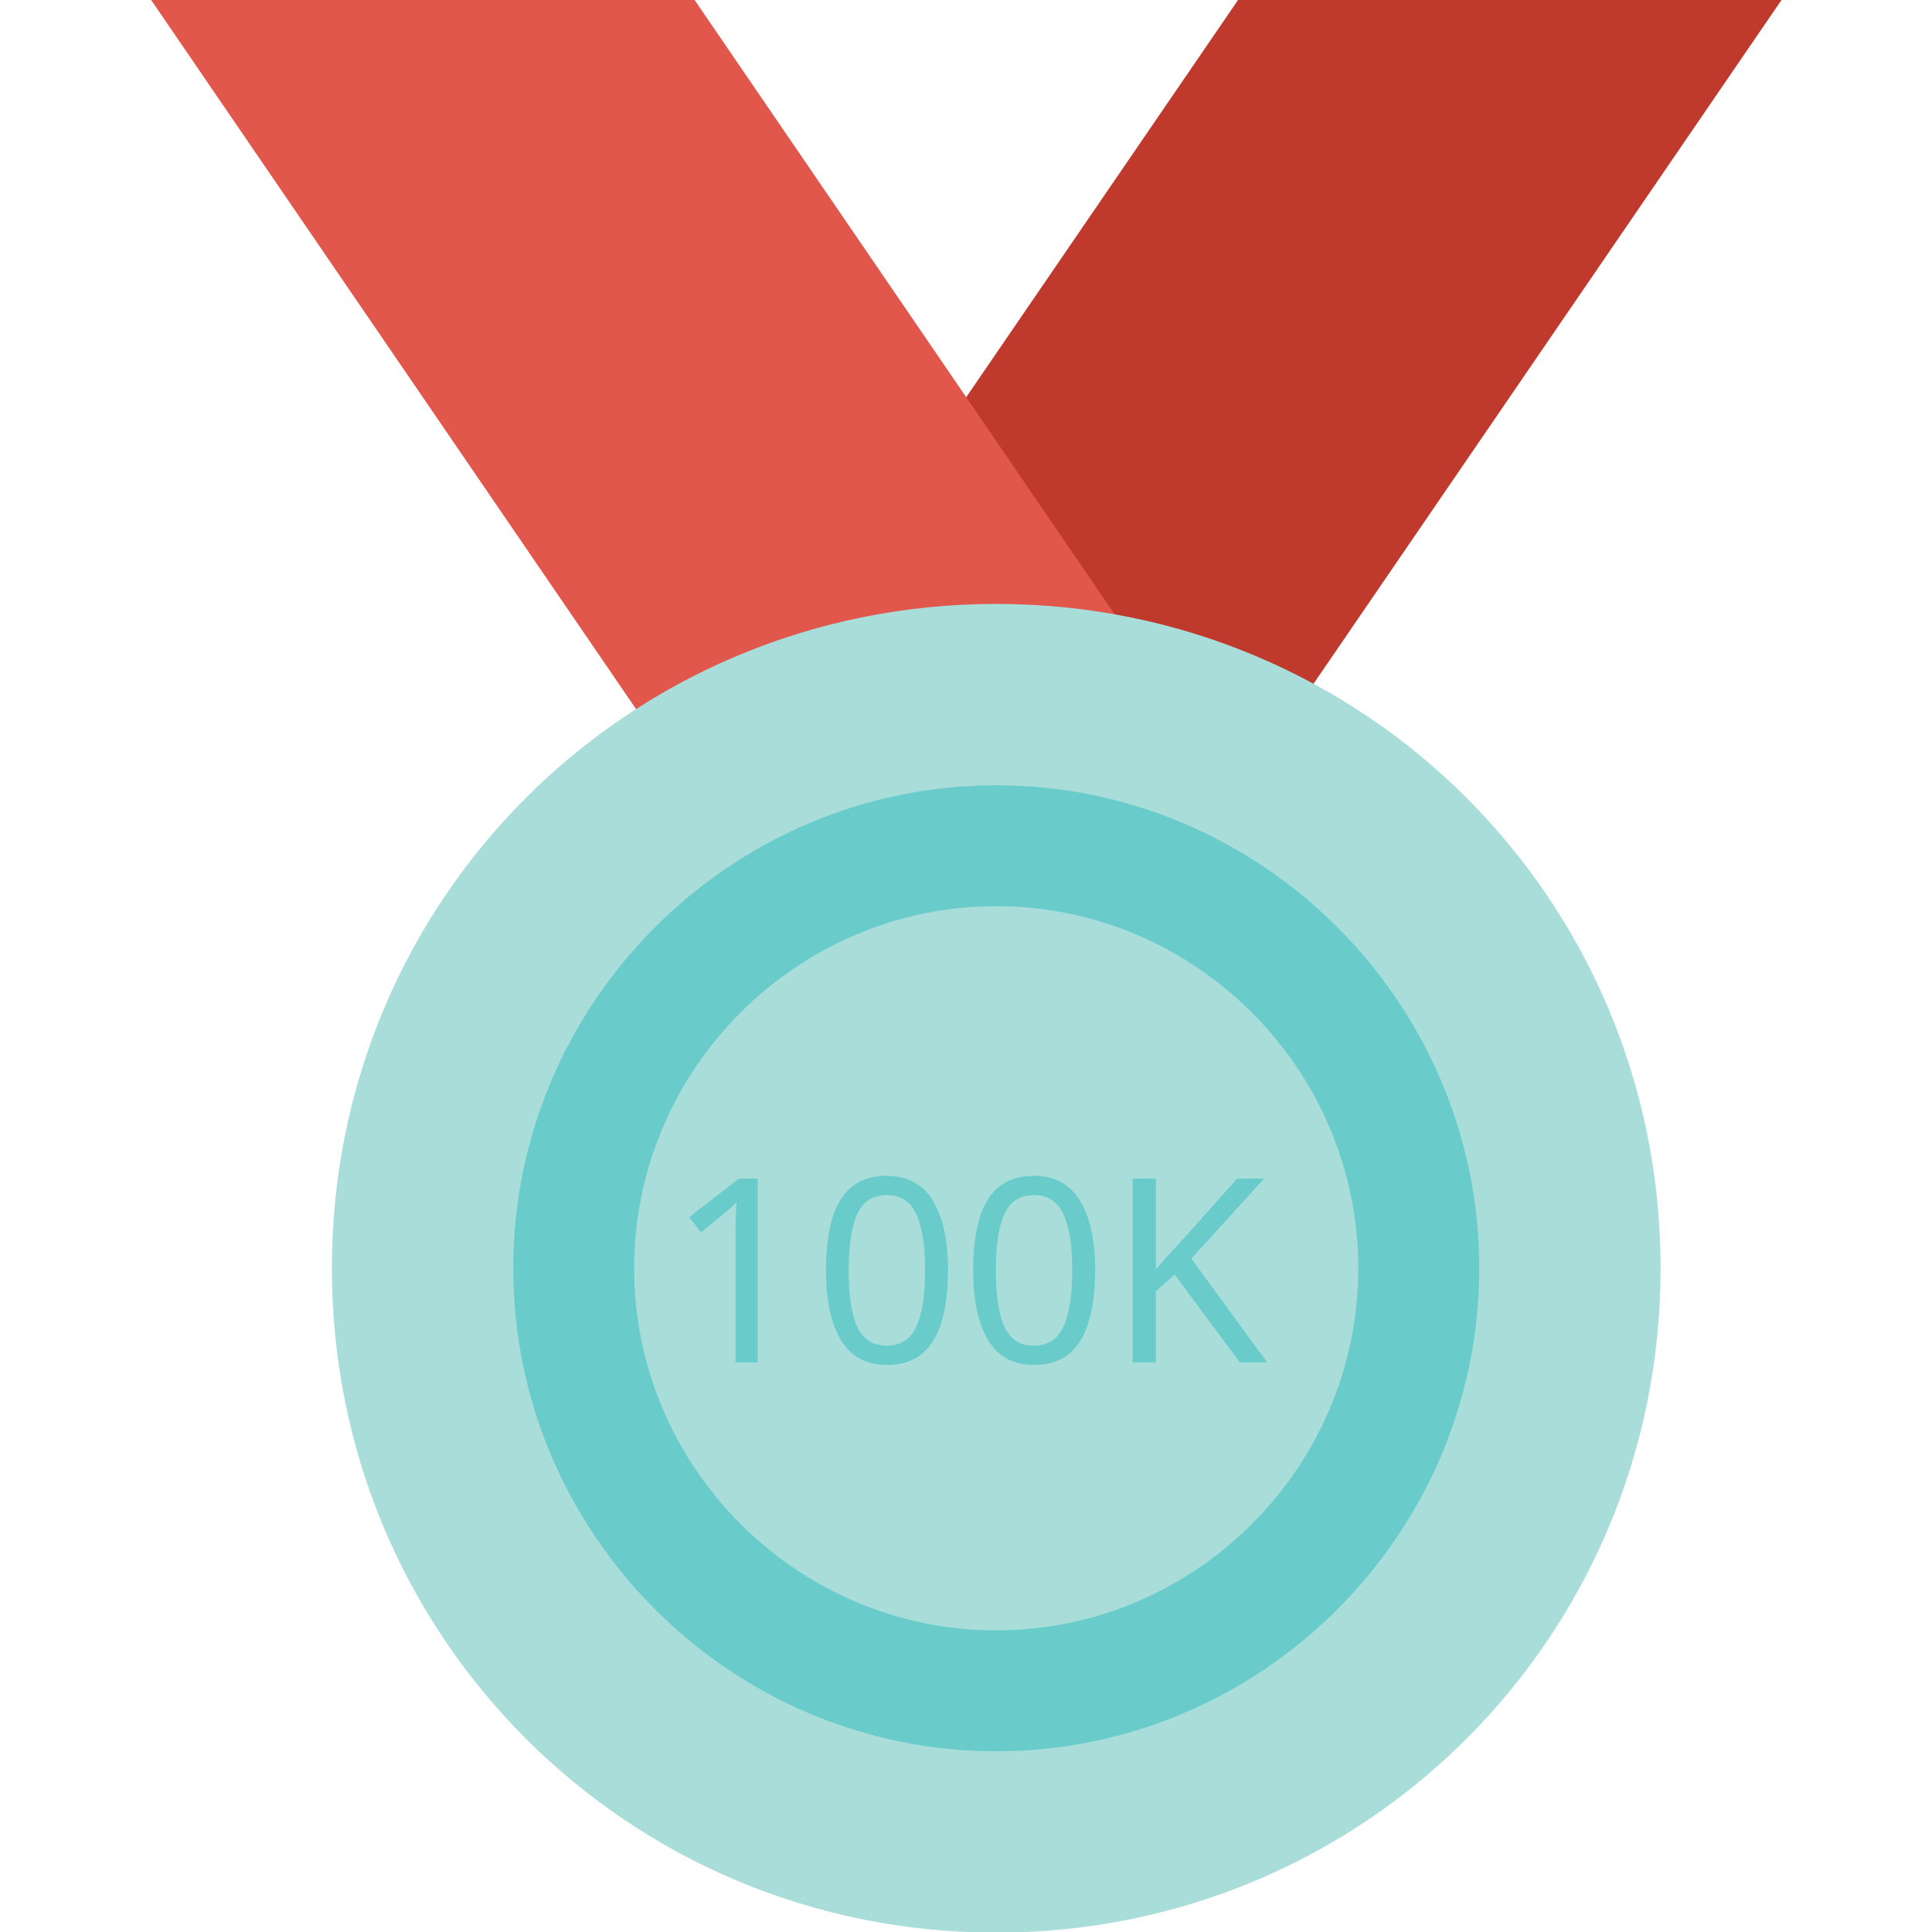
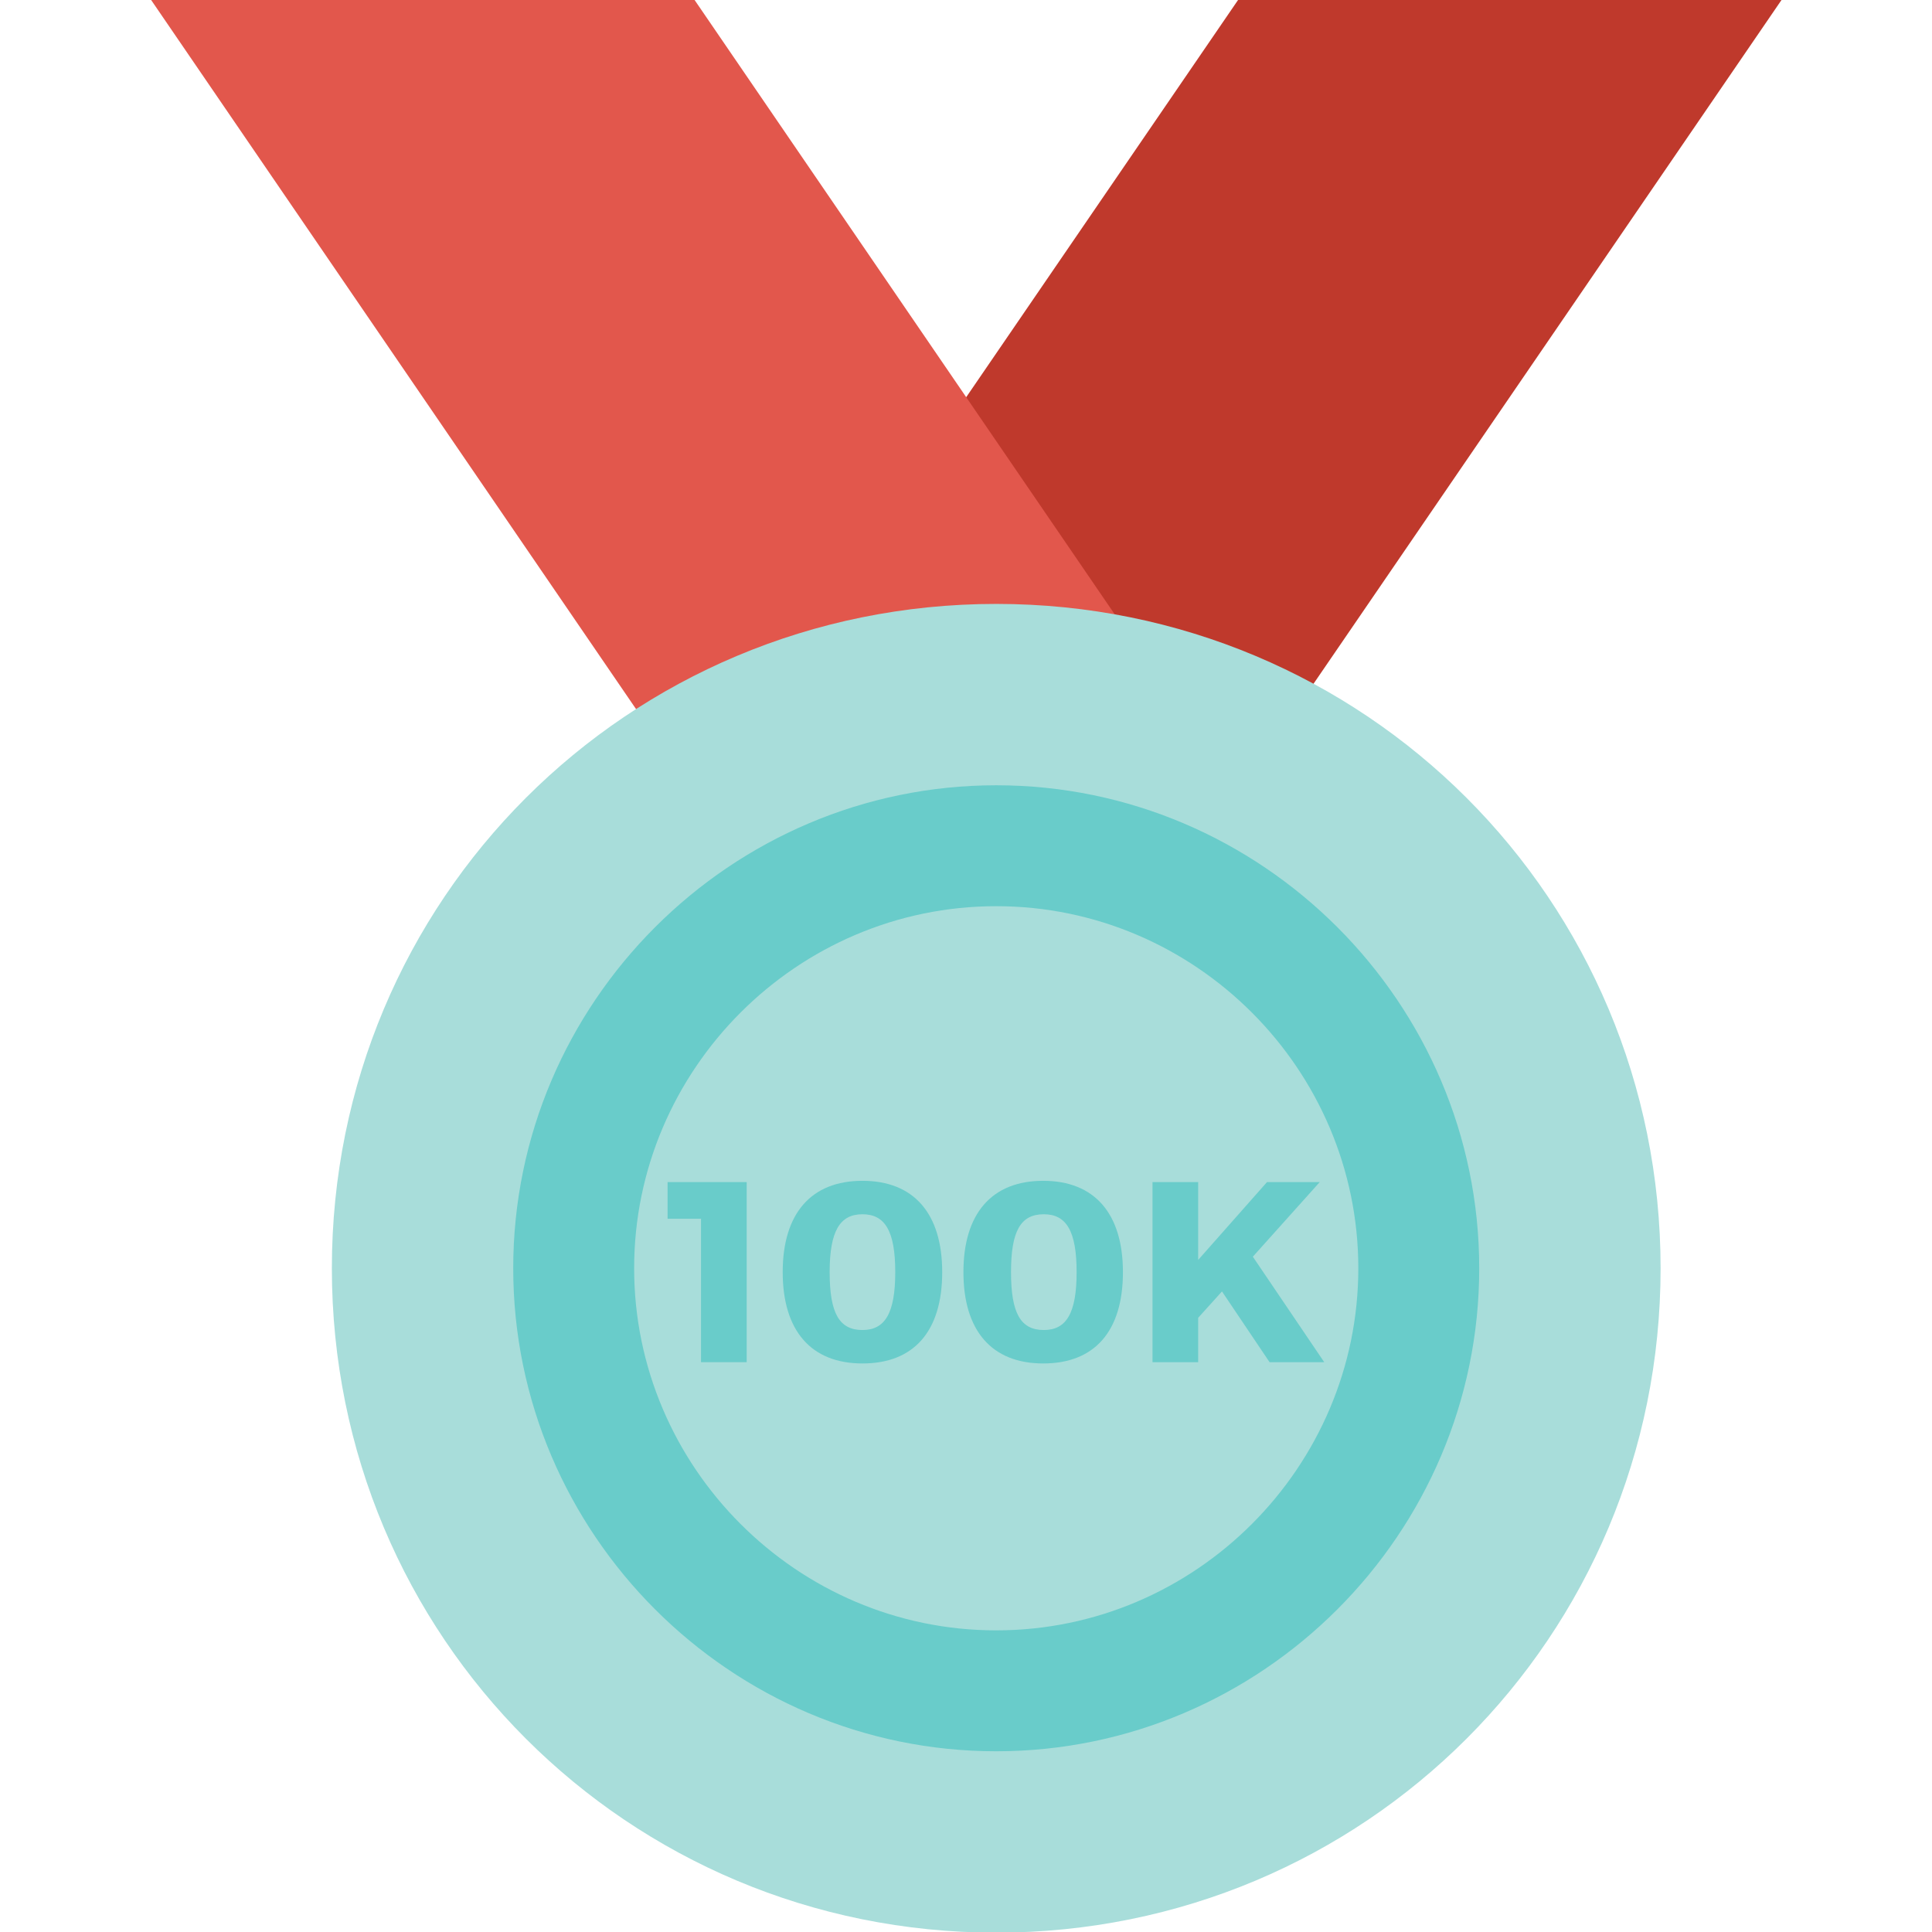
<svg xmlns="http://www.w3.org/2000/svg" version="1.1" id="Layer_1" x="0px" y="0px" viewBox="0 0 300.4 300.4" style="enable-background:new 0 0 300.4 300.4;" xml:space="preserve">
  <style type="text/css">
	.st0{fill:#BF392C;}
	.st1{fill:#E2574C;}
	.st2{fill:#A8DDDA;}
	.st3{fill:#69CCCA;}
	.st4{fill:none;}
- 	.st5{font-family:'Montserrat-Bold';}
- 	.st6{font-size:40px;}
+ 	.st5{enable-background:new    ;}
</style>
  <g>
    <path class="st0" d="M277,0h-84.5L70.4,178.4h84.5L277,0z" />
    <path class="st1" d="M23.5,0H108l122,178.4h-84.5L23.5,0z" />
    <path class="st2" d="M154.9,93.9c57.3,0,103.3,46,103.3,103.3s-46,103.3-103.3,103.3s-103.3-46-103.3-103.3S97.6,93.9,154.9,93.9z" />
    <path class="st3" d="M154.9,122.1c-41.3,0-75.1,33.8-75.1,75.1s33.8,75.1,75.1,75.1s75.1-33.8,75.1-75.1S196.2,122.1,154.9,122.1z    M154.9,253.5c-31,0-56.3-25.4-56.3-56.3s25.3-56.3,56.3-56.3s56.3,25.4,56.3,56.3S185.9,253.5,154.9,253.5z" />
  </g>
  <rect x="66.8" y="182.1" class="st4" width="176.2" height="31.4" />
-   <text transform="matrix(1 0 0 1 103.6012 211.8224)" class="st3 st5 st6">100K</text>
+   <g class="st5">
+     <path class="st3" d="M109,211.8v-22.3h-5.2v-5.7h12.3v28H109z" />
+     <path class="st3" d="M146.5,197.8c0,9.2-4.4,14.2-12.4,14.2c-8,0-12.4-5.1-12.4-14.2c0-9.1,4.4-14.2,12.4-14.2   C142.1,183.6,146.5,188.7,146.5,197.8z M129,197.8c0,6.4,1.5,9,5.1,9c3.5,0,5.1-2.6,5.1-9c0-6.4-1.6-9-5.1-9   C130.6,188.8,129,191.4,129,197.8z" />
+     <path class="st3" d="M174.6,197.8c0,9.2-4.4,14.2-12.4,14.2c-8,0-12.4-5.1-12.4-14.2c0-9.1,4.4-14.2,12.4-14.2   C170.2,183.6,174.6,188.7,174.6,197.8z M157.2,197.8c0,6.4,1.5,9,5.1,9c3.5,0,5.1-2.6,5.1-9c0-6.4-1.6-9-5.1-9   C158.7,188.8,157.2,191.4,157.2,197.8z" />
+     <path class="st3" d="M190,200.8l-3.7,4.1v6.9h-7.1v-28h7.1v12.1l10.7-12.1h8.2l-10.4,11.6l11.1,16.4h-8.5L190,200.8z" />
+   </g>
</svg>
